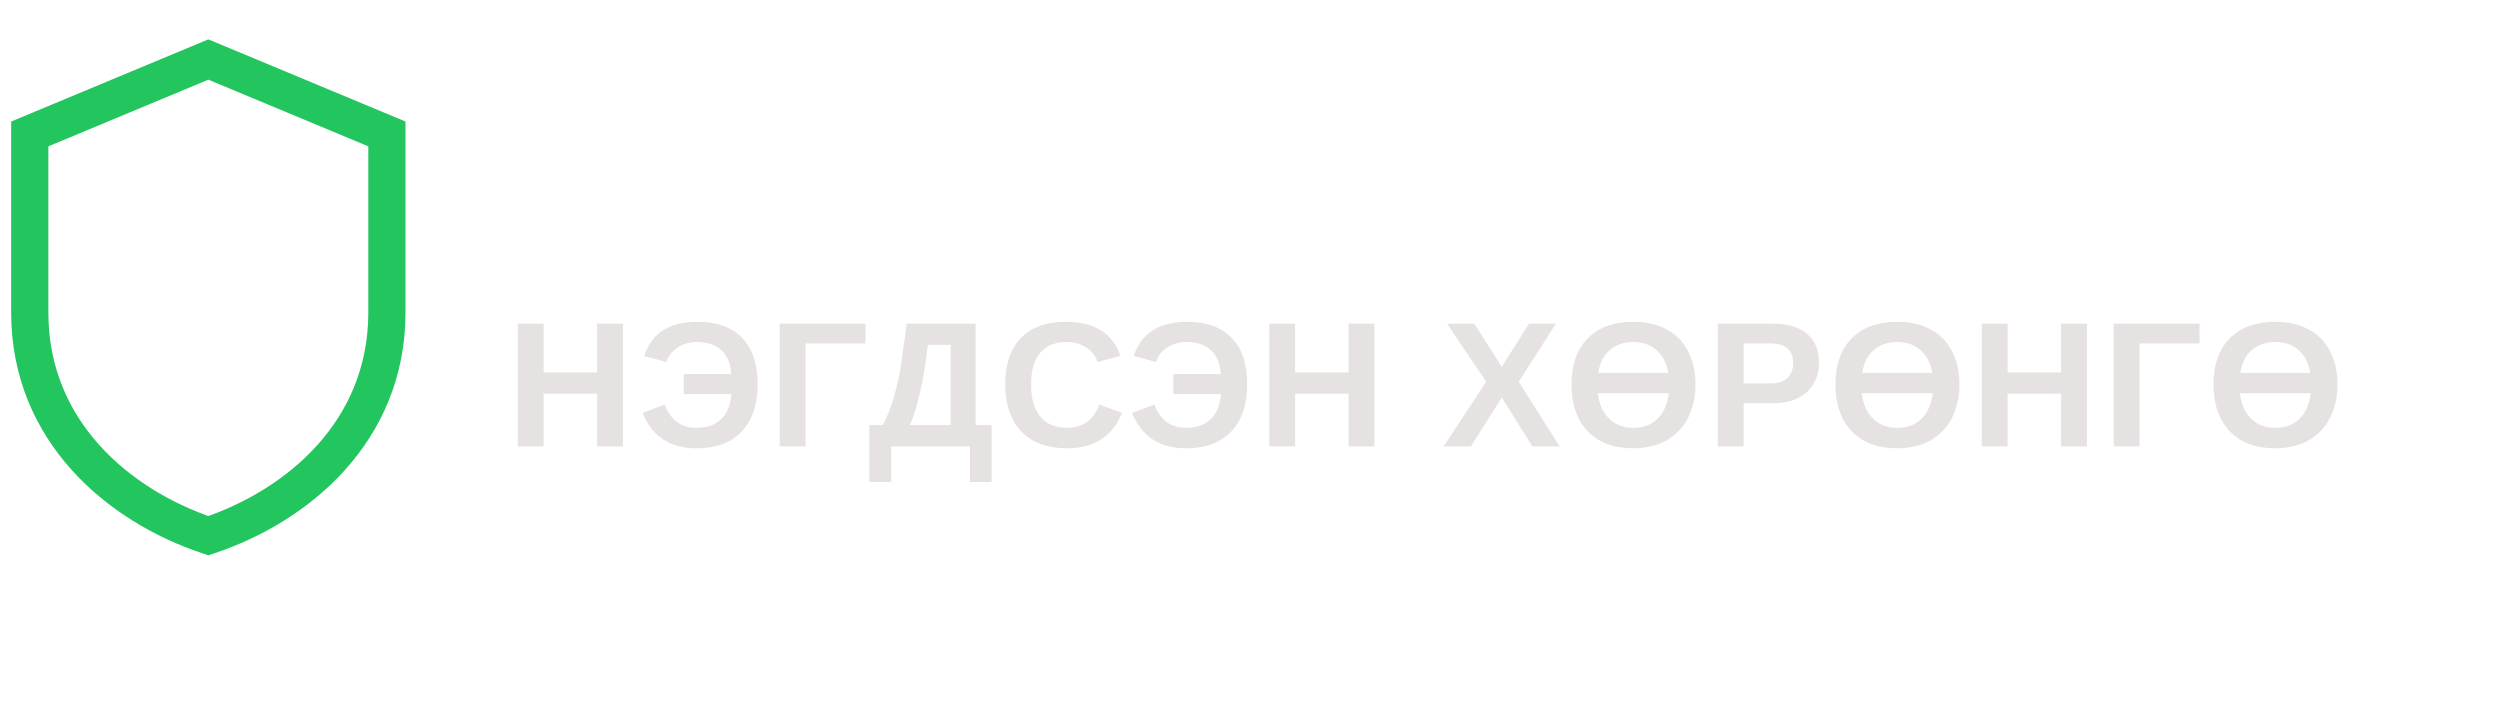
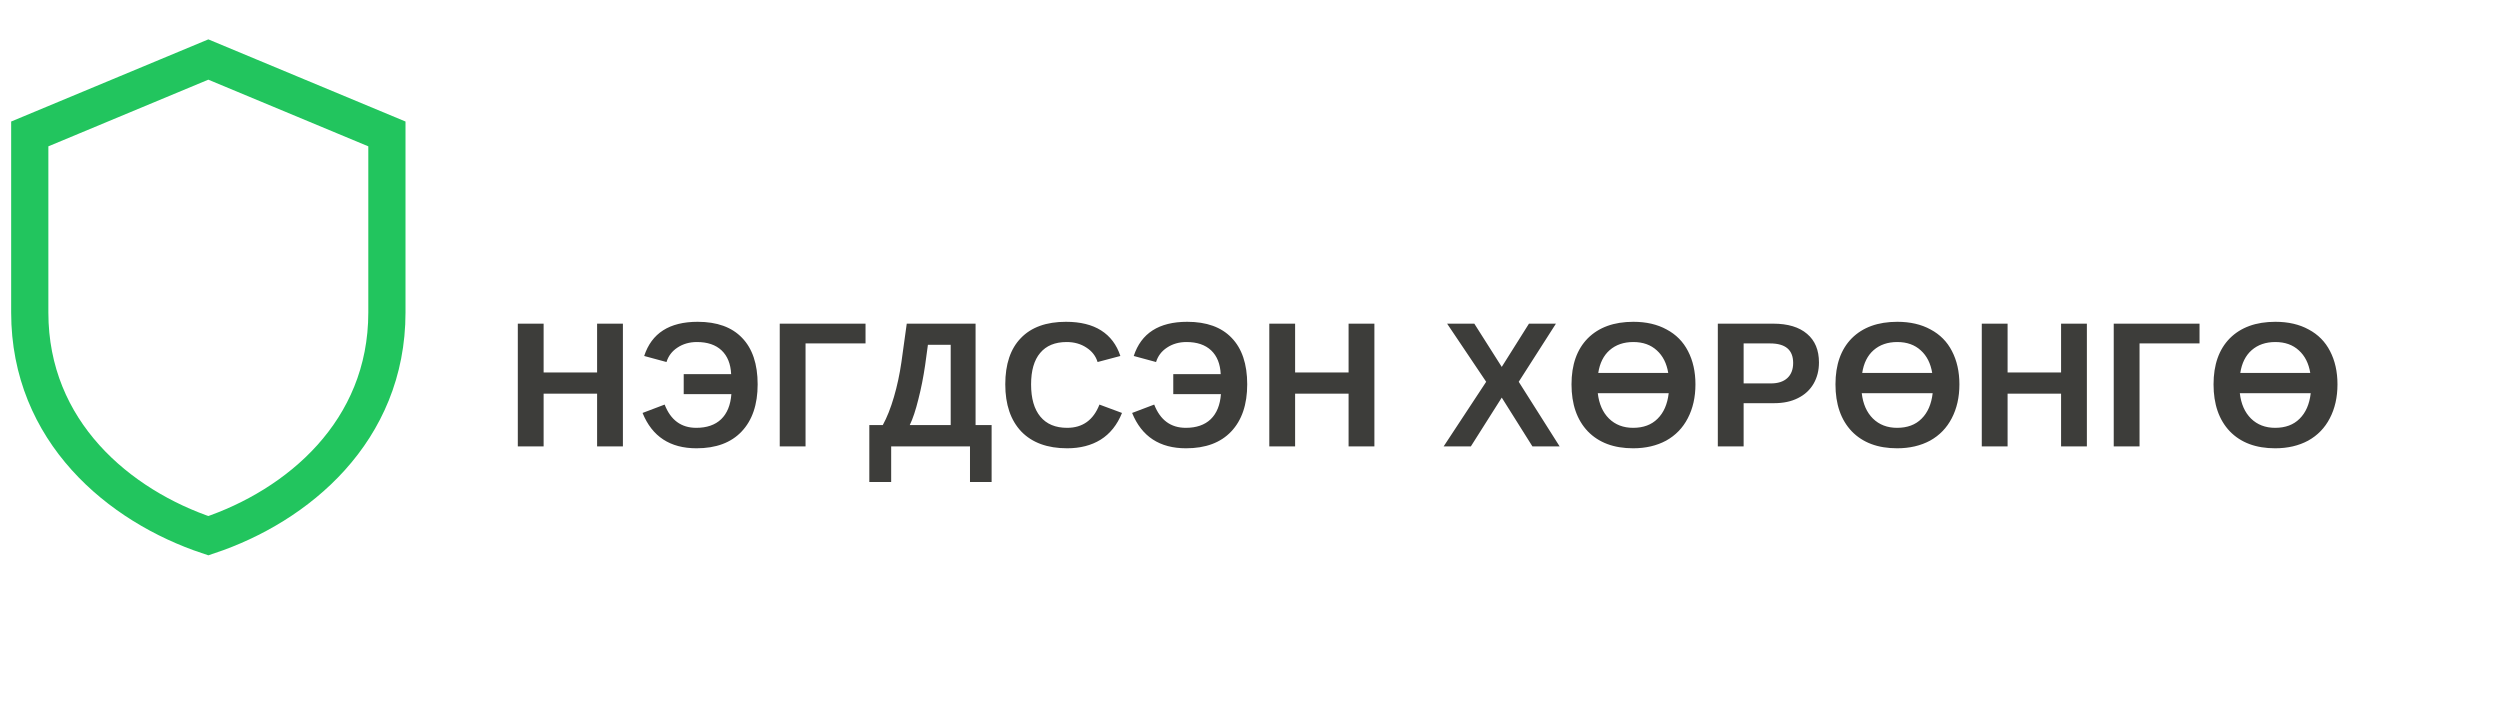
<svg xmlns="http://www.w3.org/2000/svg" viewBox="0 0 168 48">
  <path d="M14 4 L26 9 V21 C26 29 20 34 14 36 C8 34 2 29 2 21 V9 Z" fill="none" stroke="#22c55e" stroke-width="2.5" />
-   <text x="34" y="30" font-family="Arial, sans-serif" font-weight="700" font-size="12" letter-spacing="0.2" fill="#e5e2e1">НЭГДСЭН ХӨРӨНГӨ</text>
+   <text x="34" y="30" font-family="Arial, sans-serif" font-weight="700" font-size="12" letter-spacing="0.2" fill="#3d3d3a">НЭГДСЭН ХӨРӨНГӨ</text>
</svg>
